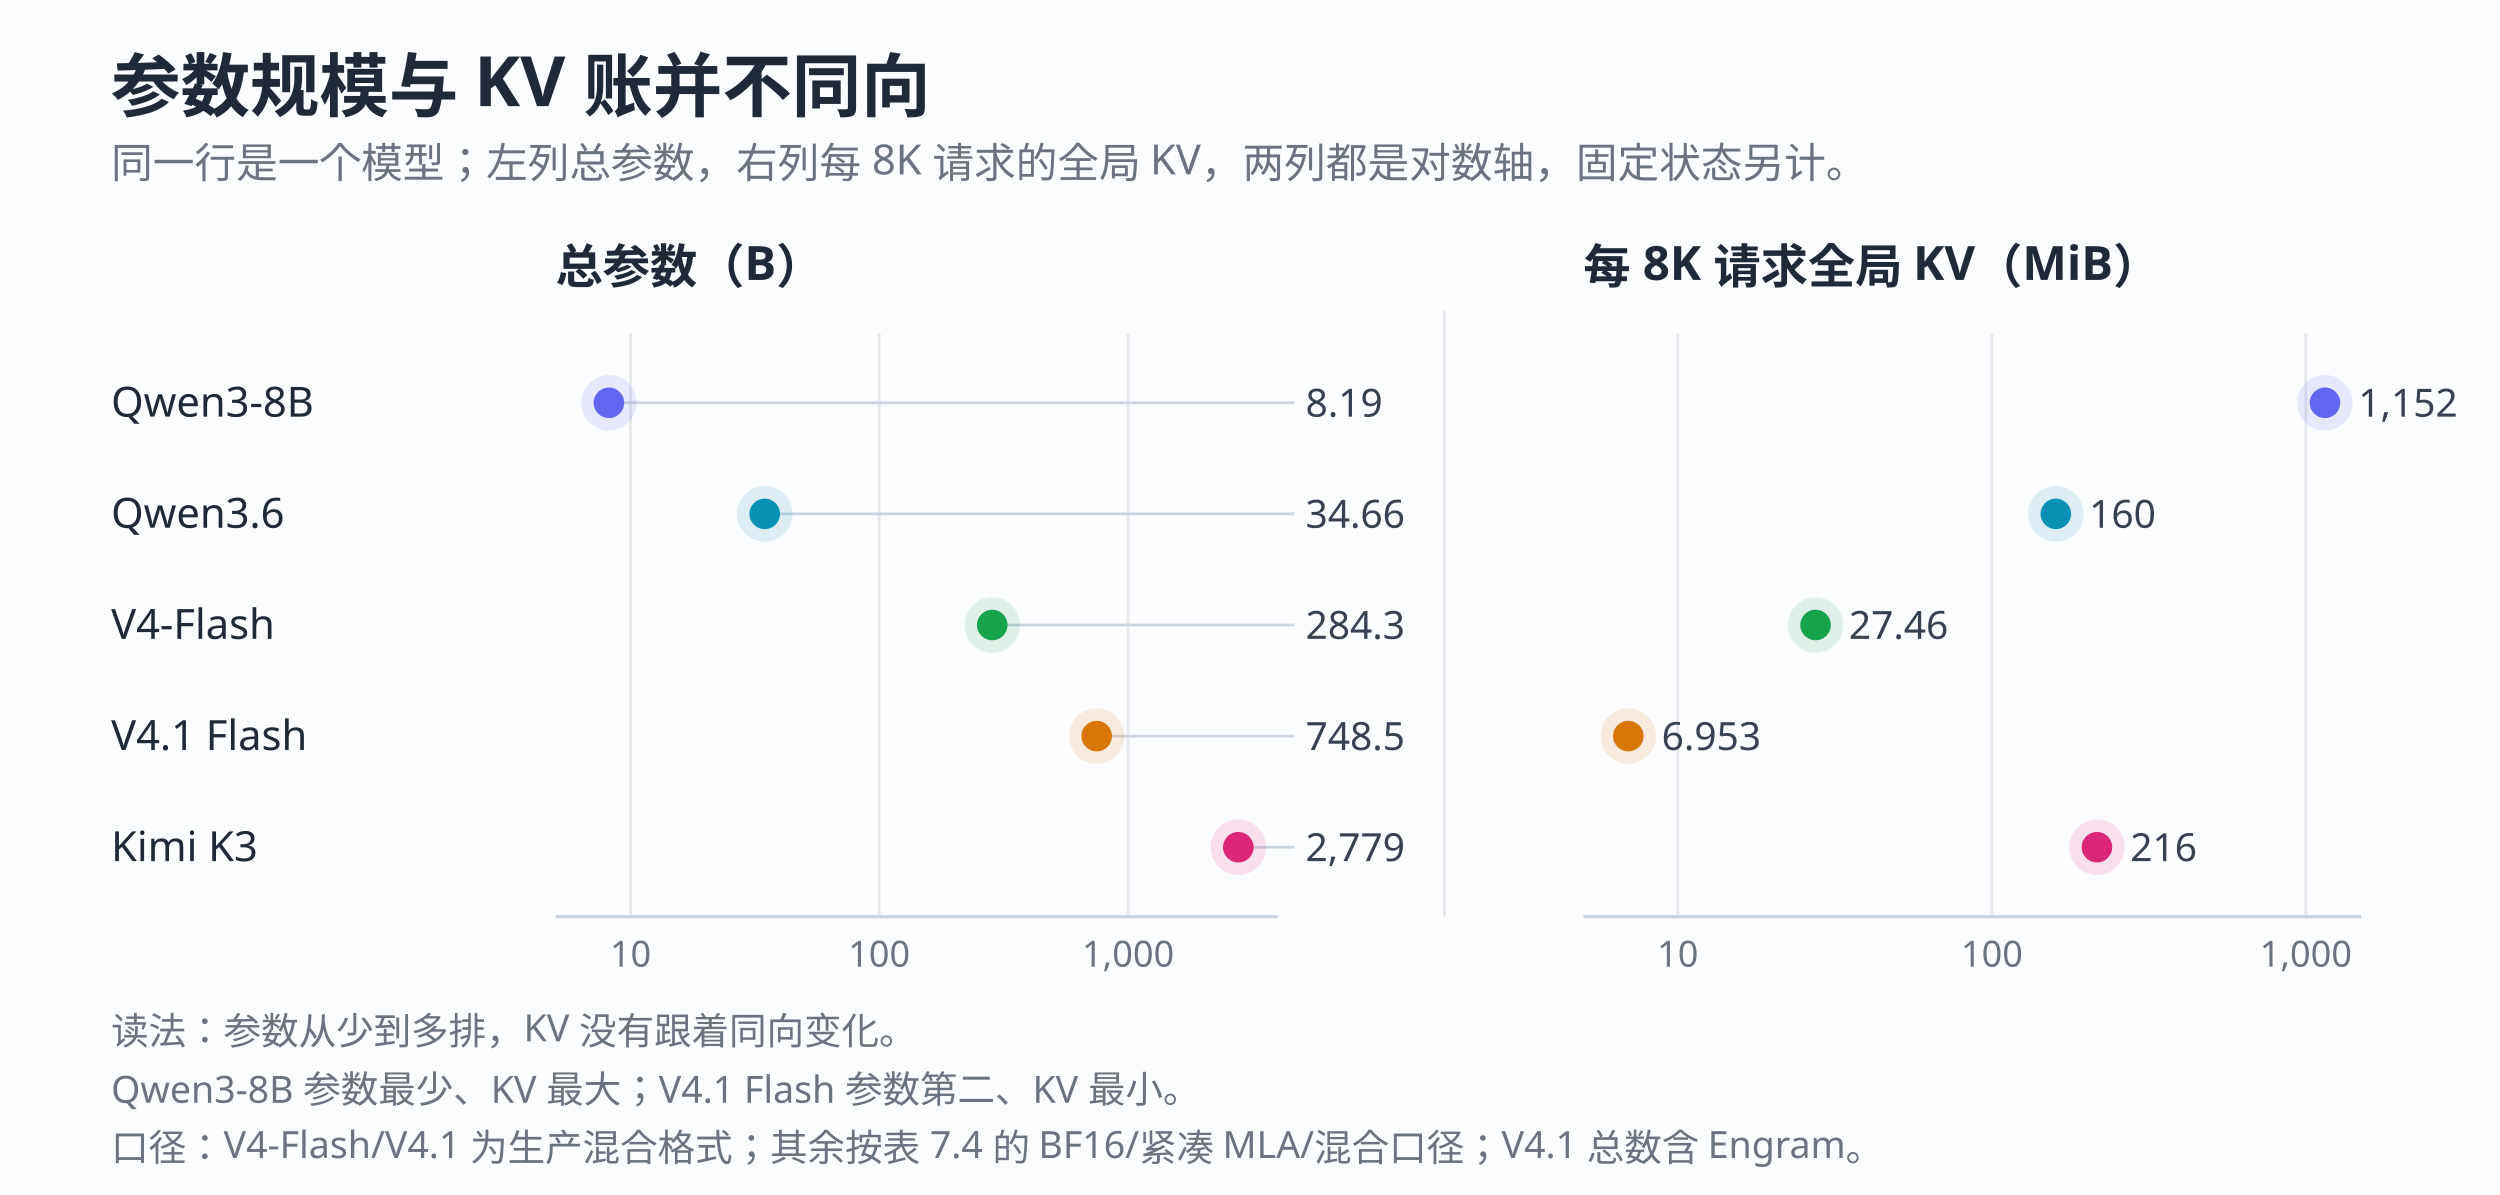
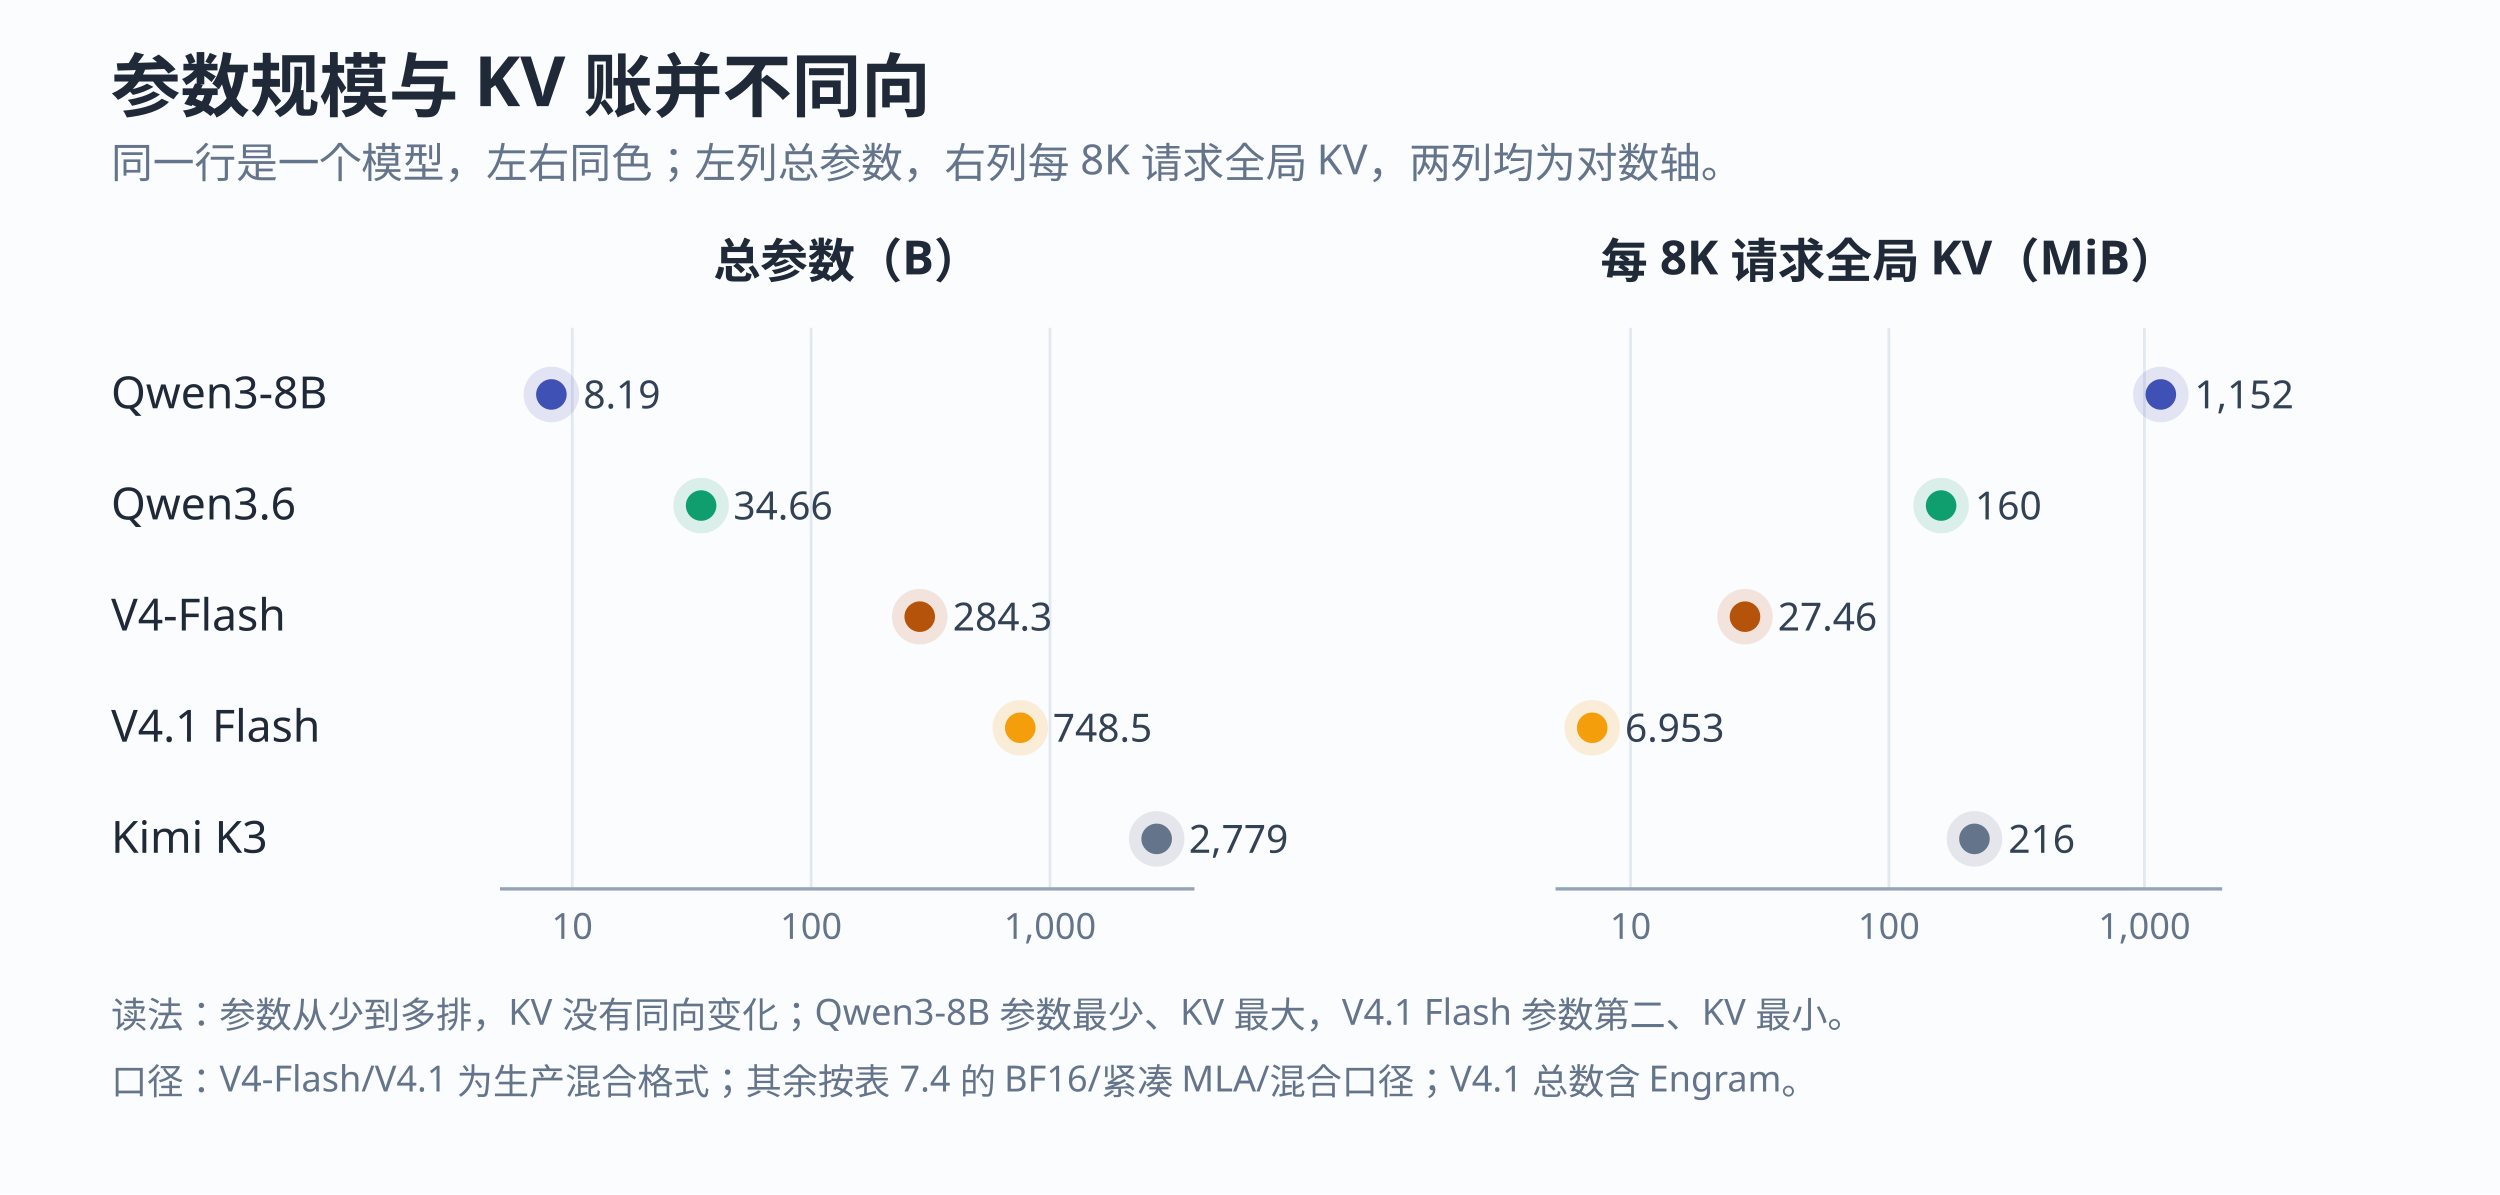
- <svg xmlns="http://www.w3.org/2000/svg" viewBox="0 0 900 430" role="img" aria-label="五个模型的总参数与每 8K 请求全局 KV 对照：两列均为对数轴，参数规模与 KV 账并不同向">
+ <svg xmlns="http://www.w3.org/2000/svg" viewBox="0 0 900 430" role="img" aria-label="五个模型的总参数与每 8K 请求全局 KV 对照：两列均为对数轴">
  <style>
text{font-family:"PingFang SC","Hiragino Sans GB","Microsoft YaHei",sans-serif}
.title{font-size:25px;font-weight:700;fill:#1f2937}
- .sub{font-size:15px;fill:#6b7280}
- .ptitle{font-size:17px;font-weight:700;fill:#1f2937}
- .row{font-size:15px;fill:#1f2937}
- .val{font-size:14px;fill:#374151}
- .tick{font-size:13px;fill:#6b7280}
- .note{font-size:13.5px;fill:#6b7280}
+ .sub{font-size:15px;fill:#64748b}
+ .ptitle{font-size:17px;font-weight:600;fill:#1f2937}
+ .row{font-size:16px;fill:#1f2937}
+ .val{font-size:14px;fill:#334155}
+ .tick{font-size:13px;fill:#64748b}
+ .note{font-size:13px;fill:#64748b}
</style>
  <rect width="900" height="430" fill="#fbfcfe" />
  <text x="40" y="40" class="title">参数规模与 KV 账并不同向</text>
-   <text x="40" y="64" class="sub">同一行是一个模型；左列总参数，右列每 8K 请求的全局 KV，两列都是对数轴，固定状态另计。</text>
-   <text x="200" y="102" class="ptitle">总参数（B）</text>
-   <text x="570" y="102" class="ptitle">每 8K 请求全局 KV（MiB）</text>
-   <line x1="227.0" y1="120" x2="227.0" y2="330" stroke="#e5e7eb" stroke-width="1" />
-   <text x="227.0" y="348" class="tick" text-anchor="middle">10</text>
-   <line x1="604.0" y1="120" x2="604.0" y2="330" stroke="#e5e7eb" stroke-width="1" />
-   <text x="604.0" y="348" class="tick" text-anchor="middle">10</text>
-   <line x1="316.5" y1="120" x2="316.5" y2="330" stroke="#e5e7eb" stroke-width="1" />
-   <text x="316.5" y="348" class="tick" text-anchor="middle">100</text>
-   <line x1="717.1" y1="120" x2="717.1" y2="330" stroke="#e5e7eb" stroke-width="1" />
-   <text x="717.1" y="348" class="tick" text-anchor="middle">100</text>
-   <line x1="406.1" y1="120" x2="406.1" y2="330" stroke="#e5e7eb" stroke-width="1" />
-   <text x="406.1" y="348" class="tick" text-anchor="middle">1,000</text>
-   <line x1="830.1" y1="120" x2="830.1" y2="330" stroke="#e5e7eb" stroke-width="1" />
-   <text x="830.1" y="348" class="tick" text-anchor="middle">1,000</text>
-   <line x1="200" y1="330" x2="460" y2="330" stroke="#cbd5e1" stroke-width="1.2" />
-   <line x1="570" y1="330" x2="850" y2="330" stroke="#cbd5e1" stroke-width="1.2" />
-   <line x1="520" y1="112" x2="520" y2="330" stroke="#e5e7eb" stroke-width="1" />
-   <text x="40" y="150" class="row">Qwen3-8B</text>
-   <line x1="219.2" y1="145" x2="466" y2="145" stroke="#cbd5e1" stroke-width="1" />
-   <circle cx="219.2" cy="145" r="10" fill="#6366f1" opacity="0.13" />
-   <circle cx="219.2" cy="145" r="5.5" fill="#6366f1" />
-   <text x="470" y="150" class="val">8.19</text>
-   <circle cx="837.0" cy="145" r="10" fill="#6366f1" opacity="0.13" />
-   <circle cx="837.0" cy="145" r="5.5" fill="#6366f1" />
-   <text x="849.0" y="150" class="val">1,152</text>
-   <text x="40" y="190" class="row">Qwen3.6</text>
-   <line x1="275.3" y1="185" x2="466" y2="185" stroke="#cbd5e1" stroke-width="1" />
-   <circle cx="275.3" cy="185" r="10" fill="#0891b2" opacity="0.13" />
-   <circle cx="275.3" cy="185" r="5.5" fill="#0891b2" />
-   <text x="470" y="190" class="val">34.66</text>
-   <circle cx="740.1" cy="185" r="10" fill="#0891b2" opacity="0.13" />
-   <circle cx="740.1" cy="185" r="5.5" fill="#0891b2" />
-   <text x="752.1" y="190" class="val">160</text>
-   <text x="40" y="230" class="row">V4-Flash</text>
-   <line x1="357.2" y1="225" x2="466" y2="225" stroke="#cbd5e1" stroke-width="1" />
-   <circle cx="357.2" cy="225" r="10" fill="#16a34a" opacity="0.13" />
-   <circle cx="357.2" cy="225" r="5.5" fill="#16a34a" />
-   <text x="470" y="230" class="val">284.3</text>
-   <circle cx="653.6" cy="225" r="10" fill="#16a34a" opacity="0.13" />
-   <circle cx="653.6" cy="225" r="5.5" fill="#16a34a" />
-   <text x="665.6" y="230" class="val">27.46</text>
-   <text x="40" y="270" class="row">V4.1 Flash</text>
-   <line x1="394.8" y1="265" x2="466" y2="265" stroke="#cbd5e1" stroke-width="1" />
-   <circle cx="394.8" cy="265" r="10" fill="#d97706" opacity="0.13" />
-   <circle cx="394.8" cy="265" r="5.5" fill="#d97706" />
-   <text x="470" y="270" class="val">748.5</text>
-   <circle cx="586.2" cy="265" r="10" fill="#d97706" opacity="0.13" />
-   <circle cx="586.2" cy="265" r="5.5" fill="#d97706" />
-   <text x="598.2" y="270" class="val">6.953</text>
-   <text x="40" y="310" class="row">Kimi K3</text>
-   <line x1="445.8" y1="305" x2="466" y2="305" stroke="#cbd5e1" stroke-width="1" />
-   <circle cx="445.8" cy="305" r="10" fill="#db2777" opacity="0.13" />
-   <circle cx="445.8" cy="305" r="5.5" fill="#db2777" />
-   <text x="470" y="310" class="val">2,779</text>
-   <circle cx="754.9" cy="305" r="10" fill="#db2777" opacity="0.13" />
-   <circle cx="754.9" cy="305" r="5.5" fill="#db2777" />
-   <text x="766.9" y="310" class="val">216</text>
-   <text x="40" y="376" class="note">读法：参数从少到多排，KV 没有跟着同向变化。</text>
-   <text x="40" y="397" class="note">Qwen3-8B 参数最少、KV 最大；V4.1 Flash 参数第二、KV 最小。</text>
-   <text x="40" y="418" class="note">口径：V4-Flash/V4.1 为生产混合格式；其余按表 7.4 的 BF16/紧凑 MLA/混合口径；V4.1 总数含 Engram。</text>
+   <text x="40" y="64" class="sub">同一行是一个模型，左右同色；左列总参数，右列每 8K 请求全局 KV，两列均为对数轴。</text>
+   <text x="305" y="100" class="ptitle" text-anchor="middle">总参数（B）</text>
+   <text x="680" y="100" class="ptitle" text-anchor="middle">每 8K 请求全局 KV（MiB）</text>
+   <g class="tick">
+     <line x1="206" y1="118" x2="206" y2="320" stroke="#e2e8f0" stroke-width="1" />
+     <line x1="292" y1="118" x2="292" y2="320" stroke="#e2e8f0" stroke-width="1" />
+     <line x1="378" y1="118" x2="378" y2="320" stroke="#e2e8f0" stroke-width="1" />
+     <line x1="587" y1="118" x2="587" y2="320" stroke="#e2e8f0" stroke-width="1" />
+     <line x1="680" y1="118" x2="680" y2="320" stroke="#e2e8f0" stroke-width="1" />
+     <line x1="772" y1="118" x2="772" y2="320" stroke="#e2e8f0" stroke-width="1" />
+   </g>
+   <line x1="180" y1="320" x2="430" y2="320" stroke="#94a3b8" stroke-width="1.2" />
+   <line x1="560" y1="320" x2="800" y2="320" stroke="#94a3b8" stroke-width="1.2" />
+   <text x="206" y="338" class="tick" text-anchor="middle">10</text>
+   <text x="292" y="338" class="tick" text-anchor="middle">100</text>
+   <text x="378" y="338" class="tick" text-anchor="middle">1,000</text>
+   <text x="587" y="338" class="tick" text-anchor="middle">10</text>
+   <text x="680" y="338" class="tick" text-anchor="middle">100</text>
+   <text x="772" y="338" class="tick" text-anchor="middle">1,000</text>
+   <text x="40" y="147" class="row">Qwen3-8B</text>
+   <circle cx="198.5" cy="142" r="10" fill="#3f51b5" opacity="0.14" />
+   <circle cx="198.5" cy="142" r="5.5" fill="#3f51b5" />
+   <text x="210" y="147" class="val">8.19</text>
+   <circle cx="777.9" cy="142" r="10" fill="#3f51b5" opacity="0.14" />
+   <circle cx="777.9" cy="142" r="5.5" fill="#3f51b5" />
+   <text x="790" y="147" class="val">1,152</text>
+   <text x="40" y="187" class="row">Qwen3.6</text>
+   <circle cx="252.4" cy="182" r="10" fill="#0f9f6e" opacity="0.14" />
+   <circle cx="252.4" cy="182" r="5.5" fill="#0f9f6e" />
+   <text x="264" y="187" class="val">34.66</text>
+   <circle cx="698.8" cy="182" r="10" fill="#0f9f6e" opacity="0.14" />
+   <circle cx="698.8" cy="182" r="5.5" fill="#0f9f6e" />
+   <text x="711" y="187" class="val">160</text>
+   <text x="40" y="227" class="row">V4-Flash</text>
+   <circle cx="331.1" cy="222" r="10" fill="#b45309" opacity="0.14" />
+   <circle cx="331.1" cy="222" r="5.5" fill="#b45309" />
+   <text x="343" y="227" class="val">284.3</text>
+   <circle cx="628.2" cy="222" r="10" fill="#b45309" opacity="0.14" />
+   <circle cx="628.2" cy="222" r="5.5" fill="#b45309" />
+   <text x="640" y="227" class="val">27.46</text>
+   <text x="40" y="267" class="row">V4.1 Flash</text>
+   <circle cx="367.3" cy="262" r="10" fill="#f59e0b" opacity="0.16" />
+   <circle cx="367.3" cy="262" r="5.5" fill="#f59e0b" />
+   <text x="379" y="267" class="val">748.5</text>
+   <circle cx="573.2" cy="262" r="10" fill="#f59e0b" opacity="0.16" />
+   <circle cx="573.2" cy="262" r="5.5" fill="#f59e0b" />
+   <text x="585" y="267" class="val">6.953</text>
+   <text x="40" y="307" class="row">Kimi K3</text>
+   <circle cx="416.4" cy="302" r="10" fill="#64748b" opacity="0.16" />
+   <circle cx="416.4" cy="302" r="5.5" fill="#64748b" />
+   <text x="428" y="307" class="val">2,779</text>
+   <circle cx="710.8" cy="302" r="10" fill="#64748b" opacity="0.16" />
+   <circle cx="710.8" cy="302" r="5.5" fill="#64748b" />
+   <text x="723" y="307" class="val">216</text>
+   <text x="40" y="370" class="note">读法：参数从少到多排，KV 没有同向变化；Qwen3-8B 参数最少、KV 最大，V4.1 Flash 参数第二、KV 最小。</text>
+   <text x="40" y="394" class="note">口径：V4-Flash/V4.1 为生产混合格式；其余按表 7.4 的 BF16/紧凑 MLA/混合口径；V4.1 总数含 Engram。</text>
</svg>
